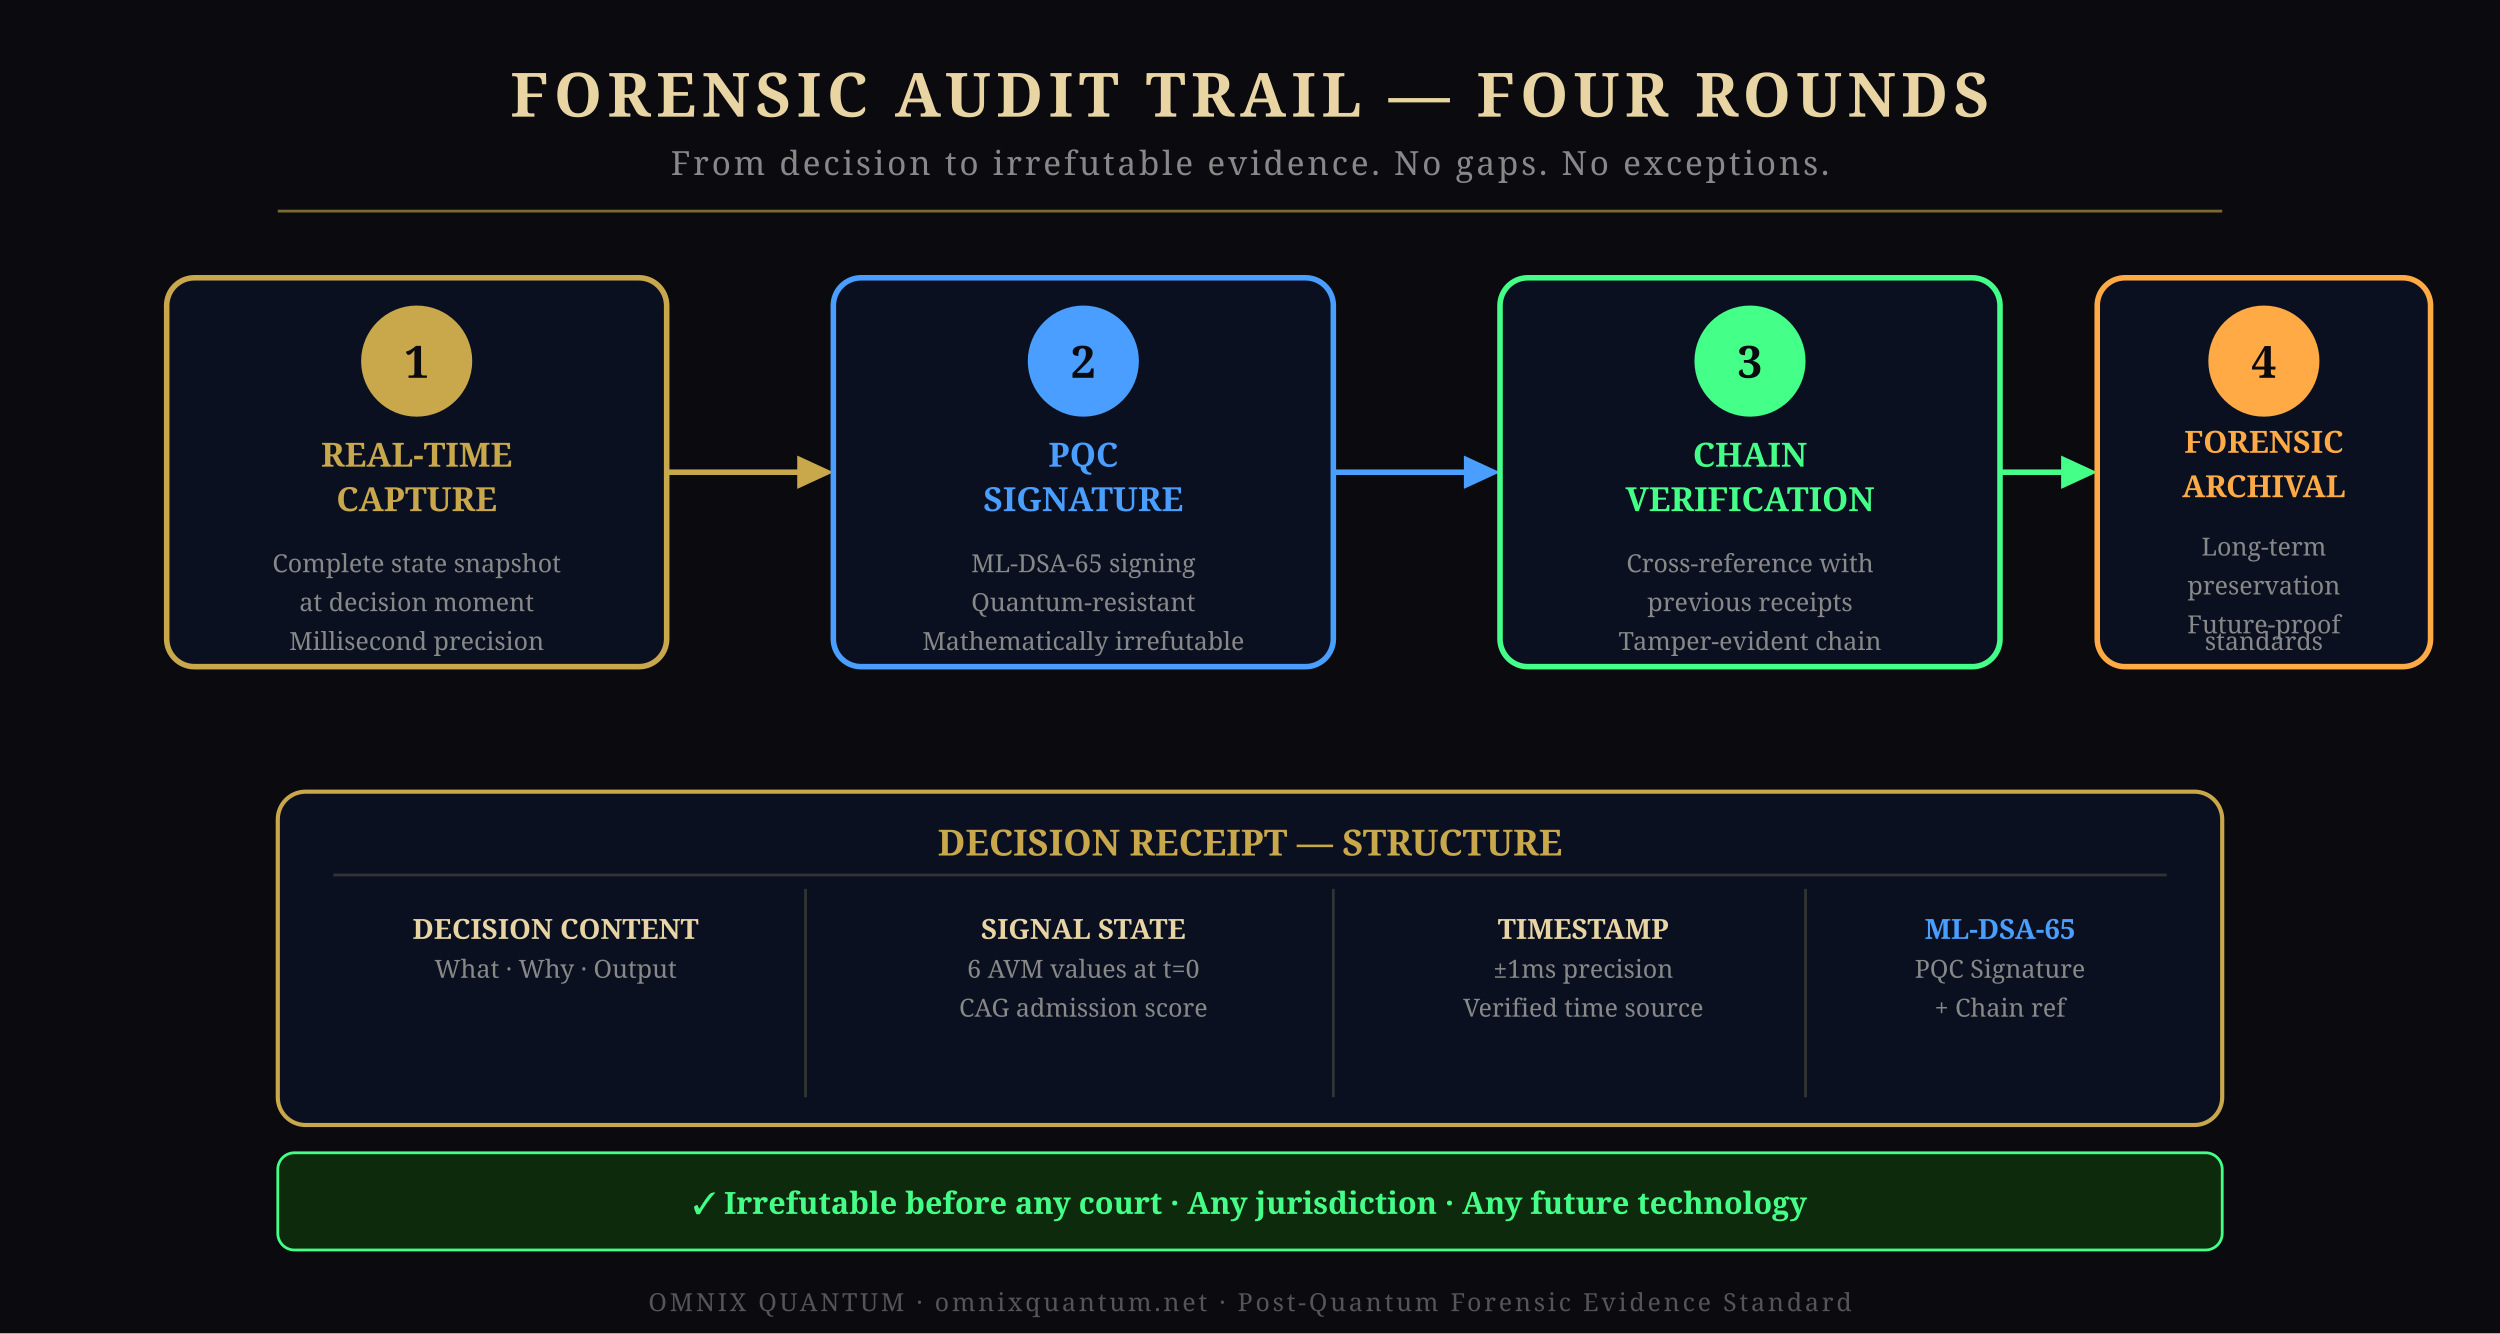
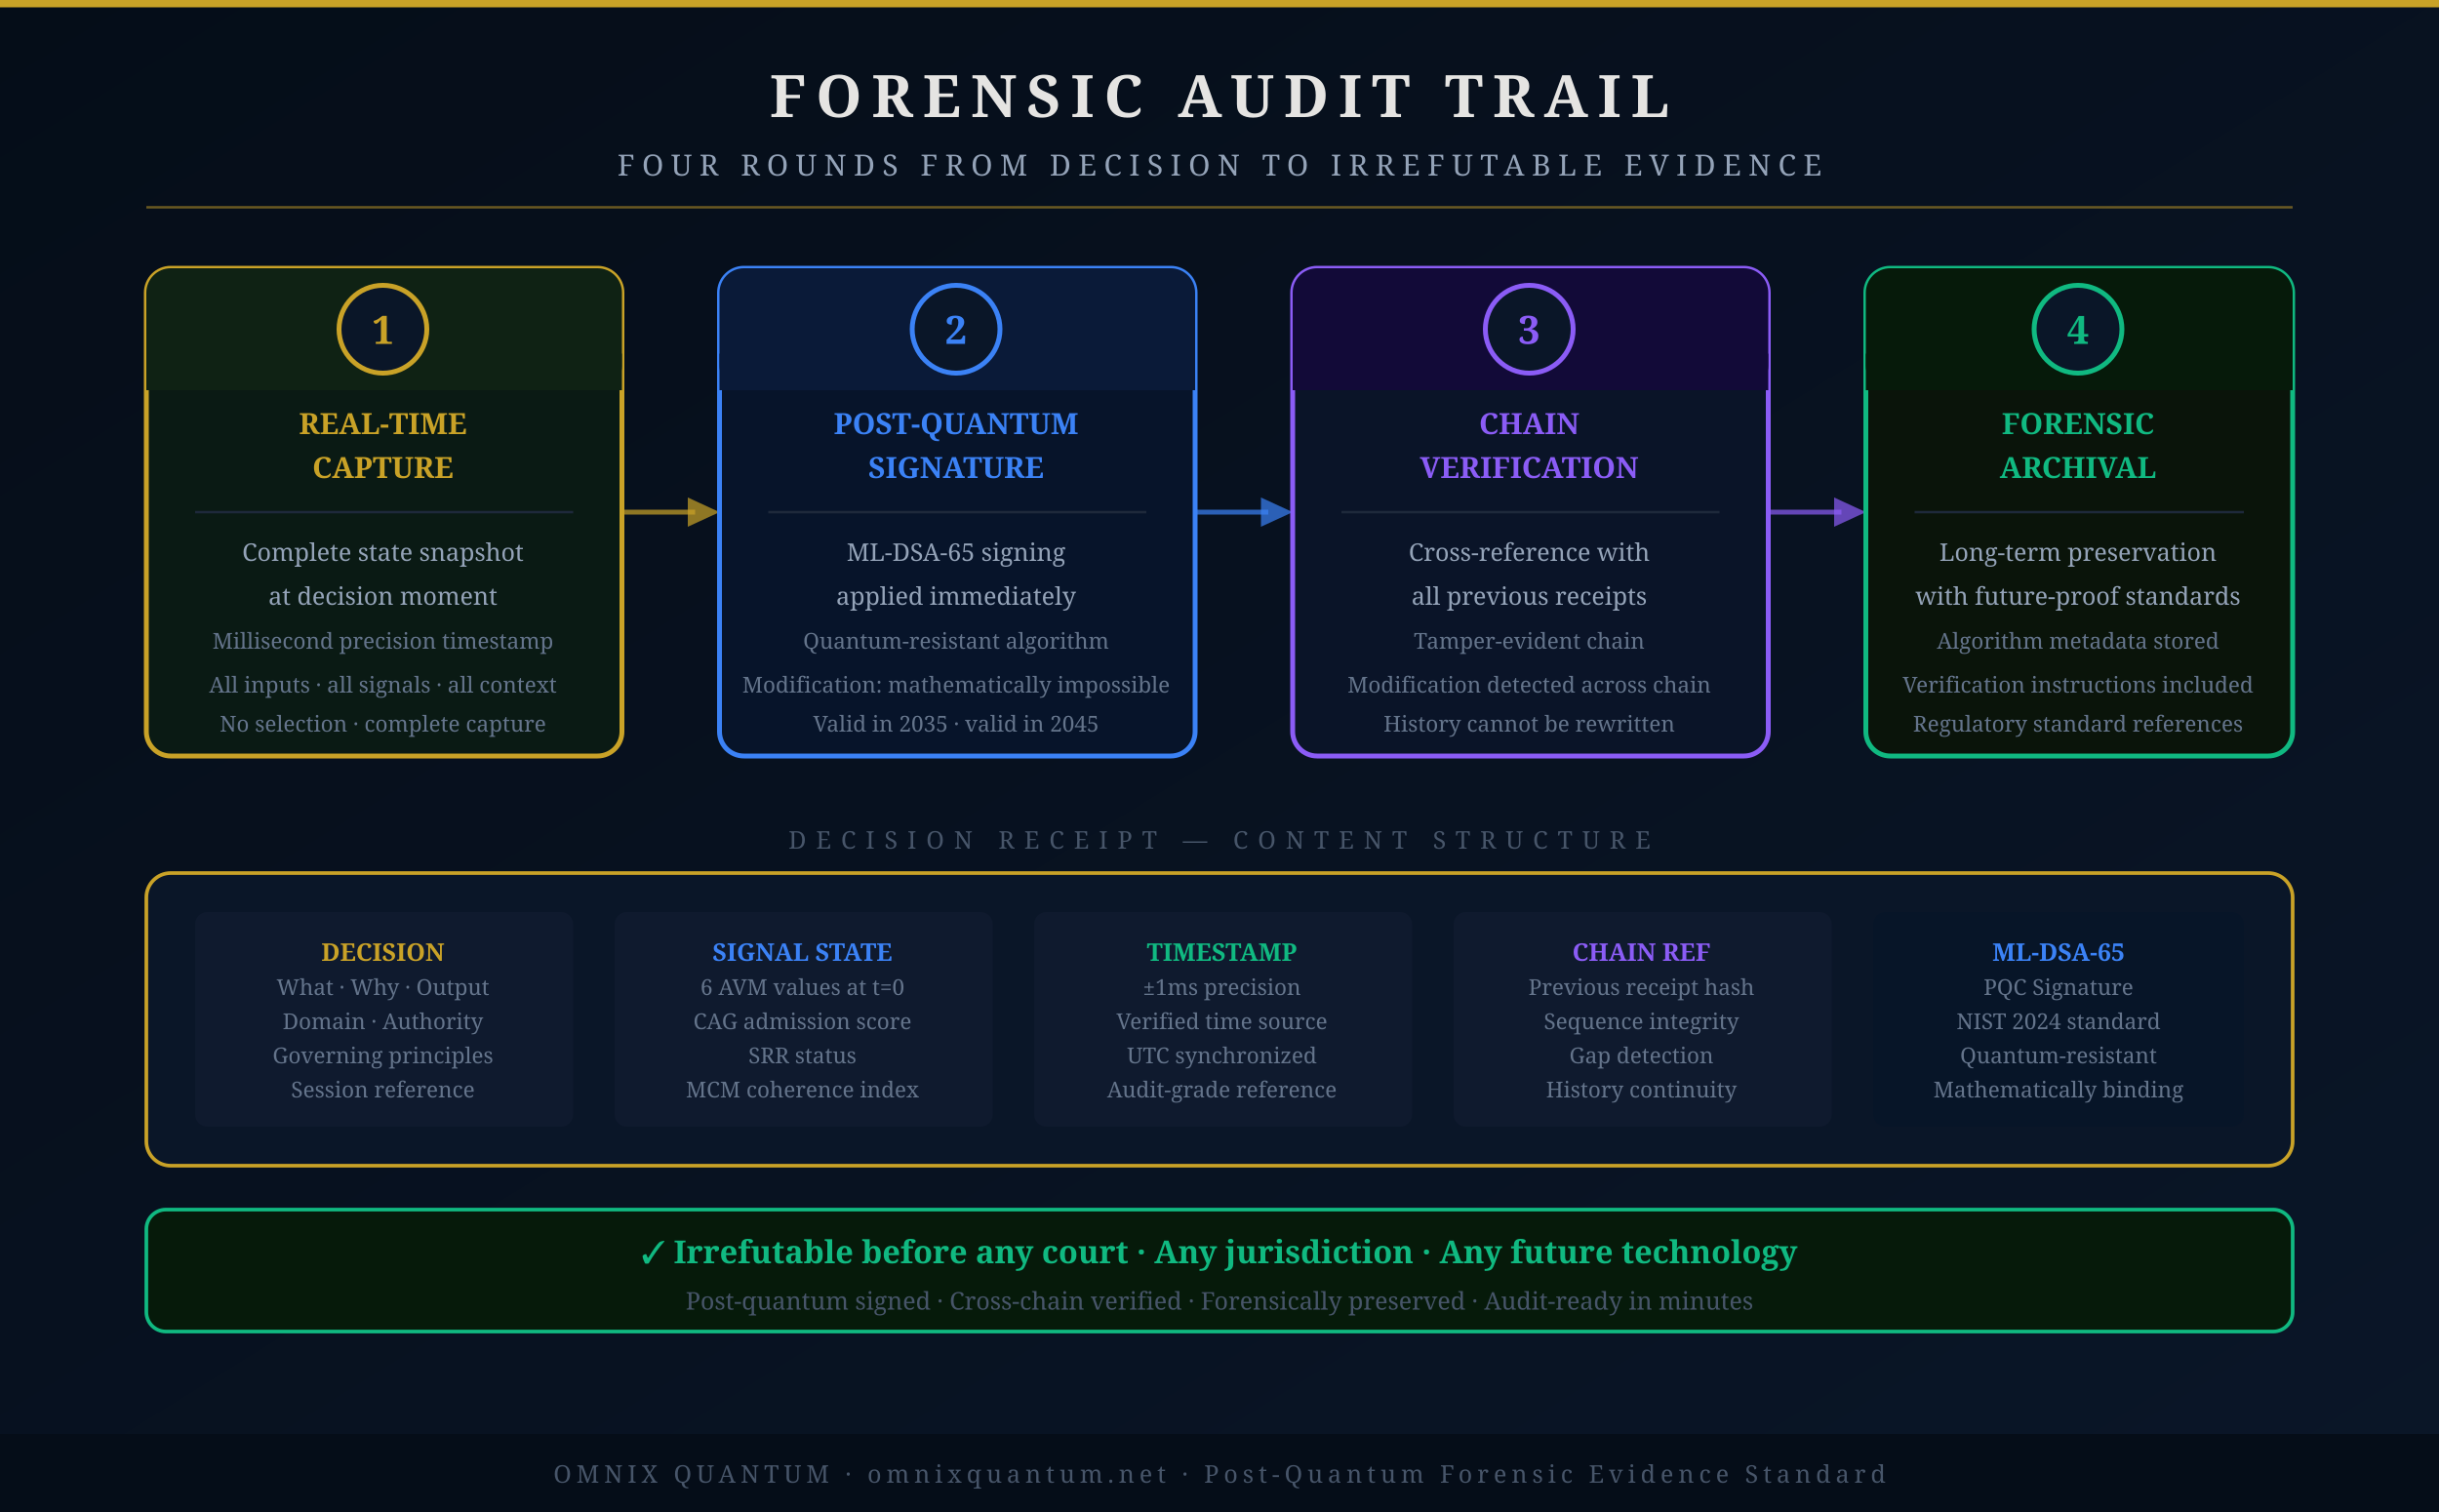
- <svg xmlns="http://www.w3.org/2000/svg" viewBox="0 0 900 480" font-family="Georgia, serif">
-   <rect width="900" height="480" fill="#0a0a0f" />
-   <text x="450" y="42" text-anchor="middle" fill="#e8d5a3" font-size="22" font-weight="bold" letter-spacing="2">FORENSIC AUDIT TRAIL — FOUR ROUNDS</text>
-   <text x="450" y="63" text-anchor="middle" fill="#888" font-size="12" letter-spacing="1">From decision to irrefutable evidence. No gaps. No exceptions.</text>
-   <line x1="100" y1="76" x2="800" y2="76" stroke="#c9a84c" stroke-width="1" opacity="0.6" />
-   <rect x="60" y="100" width="180" height="140" rx="10" fill="#0a1020" stroke="#c9a84c" stroke-width="2" />
-   <circle cx="150" cy="130" r="20" fill="#c9a84c" />
-   <text x="150" y="136" text-anchor="middle" fill="#0a0a0f" font-size="16" font-weight="bold">1</text>
-   <text x="150" y="168" text-anchor="middle" fill="#c9a84c" font-size="12" font-weight="bold">REAL-TIME</text>
-   <text x="150" y="184" text-anchor="middle" fill="#c9a84c" font-size="12" font-weight="bold">CAPTURE</text>
-   <text x="150" y="206" text-anchor="middle" fill="#888" font-size="9">Complete state snapshot</text>
-   <text x="150" y="220" text-anchor="middle" fill="#888" font-size="9">at decision moment</text>
-   <text x="150" y="234" text-anchor="middle" fill="#888" font-size="9">Millisecond precision</text>
-   <line x1="240" y1="170" x2="290" y2="170" stroke="#c9a84c" stroke-width="2" />
-   <polygon points="287,164 300,170 287,176" fill="#c9a84c" />
-   <rect x="300" y="100" width="180" height="140" rx="10" fill="#0a1020" stroke="#4a9eff" stroke-width="2" />
-   <circle cx="390" cy="130" r="20" fill="#4a9eff" />
-   <text x="390" y="136" text-anchor="middle" fill="#0a0a0f" font-size="16" font-weight="bold">2</text>
-   <text x="390" y="168" text-anchor="middle" fill="#4a9eff" font-size="12" font-weight="bold">PQC</text>
-   <text x="390" y="184" text-anchor="middle" fill="#4a9eff" font-size="12" font-weight="bold">SIGNATURE</text>
-   <text x="390" y="206" text-anchor="middle" fill="#888" font-size="9">ML-DSA-65 signing</text>
-   <text x="390" y="220" text-anchor="middle" fill="#888" font-size="9">Quantum-resistant</text>
-   <text x="390" y="234" text-anchor="middle" fill="#888" font-size="9">Mathematically irrefutable</text>
-   <line x1="480" y1="170" x2="530" y2="170" stroke="#4a9eff" stroke-width="2" />
-   <polygon points="527,164 540,170 527,176" fill="#4a9eff" />
-   <rect x="540" y="100" width="180" height="140" rx="10" fill="#0a1020" stroke="#44ff88" stroke-width="2" />
-   <circle cx="630" cy="130" r="20" fill="#44ff88" />
-   <text x="630" y="136" text-anchor="middle" fill="#0a0a0f" font-size="16" font-weight="bold">3</text>
-   <text x="630" y="168" text-anchor="middle" fill="#44ff88" font-size="12" font-weight="bold">CHAIN</text>
-   <text x="630" y="184" text-anchor="middle" fill="#44ff88" font-size="12" font-weight="bold">VERIFICATION</text>
-   <text x="630" y="206" text-anchor="middle" fill="#888" font-size="9">Cross-reference with</text>
-   <text x="630" y="220" text-anchor="middle" fill="#888" font-size="9">previous receipts</text>
-   <text x="630" y="234" text-anchor="middle" fill="#888" font-size="9">Tamper-evident chain</text>
-   <line x1="720" y1="170" x2="745" y2="170" stroke="#44ff88" stroke-width="2" />
-   <polygon points="742,164 755,170 742,176" fill="#44ff88" />
-   <rect x="755" y="100" width="120" height="140" rx="10" fill="#0a1020" stroke="#ffaa44" stroke-width="2" />
-   <circle cx="815" cy="130" r="20" fill="#ffaa44" />
-   <text x="815" y="136" text-anchor="middle" fill="#0a0a0f" font-size="16" font-weight="bold">4</text>
-   <text x="815" y="163" text-anchor="middle" fill="#ffaa44" font-size="11" font-weight="bold">FORENSIC</text>
-   <text x="815" y="179" text-anchor="middle" fill="#ffaa44" font-size="11" font-weight="bold">ARCHIVAL</text>
-   <text x="815" y="200" text-anchor="middle" fill="#888" font-size="9">Long-term</text>
-   <text x="815" y="214" text-anchor="middle" fill="#888" font-size="9">preservation</text>
-   <text x="815" y="228" text-anchor="middle" fill="#888" font-size="9">Future-proof</text>
-   <text x="815" y="234" text-anchor="middle" fill="#888" font-size="9">standards</text>
-   <rect x="100" y="285" width="700" height="120" rx="10" fill="#0a1020" stroke="#c9a84c" stroke-width="1.5" />
-   <text x="450" y="308" text-anchor="middle" fill="#c9a84c" font-size="13" font-weight="bold">DECISION RECEIPT — STRUCTURE</text>
-   <line x1="120" y1="315" x2="780" y2="315" stroke="#333" stroke-width="1" />
-   <text x="200" y="338" text-anchor="middle" fill="#e8d5a3" font-size="10" font-weight="bold">DECISION CONTENT</text>
-   <text x="200" y="352" text-anchor="middle" fill="#888" font-size="9">What · Why · Output</text>
-   <line x1="290" y1="320" x2="290" y2="395" stroke="#333" stroke-width="1" />
-   <text x="390" y="338" text-anchor="middle" fill="#e8d5a3" font-size="10" font-weight="bold">SIGNAL STATE</text>
-   <text x="390" y="352" text-anchor="middle" fill="#888" font-size="9">6 AVM values at t=0</text>
-   <text x="390" y="366" text-anchor="middle" fill="#888" font-size="9">CAG admission score</text>
-   <line x1="480" y1="320" x2="480" y2="395" stroke="#333" stroke-width="1" />
-   <text x="570" y="338" text-anchor="middle" fill="#e8d5a3" font-size="10" font-weight="bold">TIMESTAMP</text>
-   <text x="570" y="352" text-anchor="middle" fill="#888" font-size="9">±1ms precision</text>
-   <text x="570" y="366" text-anchor="middle" fill="#888" font-size="9">Verified time source</text>
-   <line x1="650" y1="320" x2="650" y2="395" stroke="#333" stroke-width="1" />
-   <text x="720" y="338" text-anchor="middle" fill="#4a9eff" font-size="10" font-weight="bold">ML-DSA-65</text>
-   <text x="720" y="352" text-anchor="middle" fill="#888" font-size="9">PQC Signature</text>
-   <text x="720" y="366" text-anchor="middle" fill="#888" font-size="9">+ Chain ref</text>
-   <rect x="100" y="415" width="700" height="35" rx="6" fill="#0d2a0d" stroke="#44ff88" stroke-width="1" />
-   <text x="450" y="437" text-anchor="middle" fill="#44ff88" font-size="11" font-weight="bold">✓ Irrefutable before any court · Any jurisdiction · Any future technology</text>
-   <text x="450" y="472" text-anchor="middle" fill="#555" font-size="9" letter-spacing="1">OMNIX QUANTUM · omnixquantum.net · Post-Quantum Forensic Evidence Standard</text>
+ <svg xmlns="http://www.w3.org/2000/svg" viewBox="0 0 1000 620" font-family="'Georgia', serif">
+   <defs>
+     <linearGradient id="bg5" x1="0%" y1="0%" x2="100%" y2="100%">
+       <stop offset="0%" style="stop-color:#050D18" />
+       <stop offset="100%" style="stop-color:#0A1628" />
+     </linearGradient>
+   </defs>
+   <rect width="1000" height="620" fill="url(#bg5)" />
+   <rect x="0" y="0" width="1000" height="3" fill="#C9A227" />
+   <text x="500" y="48" text-anchor="middle" fill="#E5E4E2" font-size="24" font-weight="bold" letter-spacing="4">FORENSIC AUDIT TRAIL</text>
+   <text x="500" y="72" text-anchor="middle" fill="#94A3B8" font-size="12" letter-spacing="3">FOUR ROUNDS FROM DECISION TO IRREFUTABLE EVIDENCE</text>
+   <line x1="60" y1="85" x2="940" y2="85" stroke="#C9A227" stroke-width="1" opacity="0.5" />
+   <rect x="60" y="110" width="195" height="200" rx="10" fill="#0A1A14" stroke="#C9A227" stroke-width="2" />
+   <rect x="60" y="110" width="195" height="50" rx="10" fill="#0F2214" />
+   <rect x="60" y="145" width="195" height="15" fill="#0F2214" />
+   <circle cx="157" cy="135" r="18" fill="#0A1628" stroke="#C9A227" stroke-width="2" />
+   <text x="157" y="141" text-anchor="middle" fill="#C9A227" font-size="16" font-weight="bold">1</text>
+   <text x="157" y="178" text-anchor="middle" fill="#C9A227" font-size="12" font-weight="bold">REAL-TIME</text>
+   <text x="157" y="196" text-anchor="middle" fill="#C9A227" font-size="12" font-weight="bold">CAPTURE</text>
+   <line x1="80" y1="210" x2="235" y2="210" stroke="#1E293B" stroke-width="1" />
+   <text x="157" y="230" text-anchor="middle" fill="#94A3B8" font-size="10">Complete state snapshot</text>
+   <text x="157" y="248" text-anchor="middle" fill="#94A3B8" font-size="10">at decision moment</text>
+   <text x="157" y="266" text-anchor="middle" fill="#64748B" font-size="9">Millisecond precision timestamp</text>
+   <text x="157" y="284" text-anchor="middle" fill="#64748B" font-size="9">All inputs · all signals · all context</text>
+   <text x="157" y="300" text-anchor="middle" fill="#64748B" font-size="9">No selection · complete capture</text>
+   <line x1="255" y1="210" x2="285" y2="210" stroke="#C9A227" stroke-width="2" opacity="0.7" />
+   <polygon points="282,204 295,210 282,216" fill="#C9A227" opacity="0.7" />
+   <rect x="295" y="110" width="195" height="200" rx="10" fill="#07142A" stroke="#3B82F6" stroke-width="2" />
+   <rect x="295" y="110" width="195" height="50" rx="10" fill="#0A1A38" />
+   <rect x="295" y="145" width="195" height="15" fill="#0A1A38" />
+   <circle cx="392" cy="135" r="18" fill="#0A1628" stroke="#3B82F6" stroke-width="2" />
+   <text x="392" y="141" text-anchor="middle" fill="#3B82F6" font-size="16" font-weight="bold">2</text>
+   <text x="392" y="178" text-anchor="middle" fill="#3B82F6" font-size="12" font-weight="bold">POST-QUANTUM</text>
+   <text x="392" y="196" text-anchor="middle" fill="#3B82F6" font-size="12" font-weight="bold">SIGNATURE</text>
+   <line x1="315" y1="210" x2="470" y2="210" stroke="#1E293B" stroke-width="1" />
+   <text x="392" y="230" text-anchor="middle" fill="#94A3B8" font-size="10">ML-DSA-65 signing</text>
+   <text x="392" y="248" text-anchor="middle" fill="#94A3B8" font-size="10">applied immediately</text>
+   <text x="392" y="266" text-anchor="middle" fill="#64748B" font-size="9">Quantum-resistant algorithm</text>
+   <text x="392" y="284" text-anchor="middle" fill="#64748B" font-size="9">Modification: mathematically impossible</text>
+   <text x="392" y="300" text-anchor="middle" fill="#64748B" font-size="9">Valid in 2035 · valid in 2045</text>
+   <line x1="490" y1="210" x2="520" y2="210" stroke="#3B82F6" stroke-width="2" opacity="0.7" />
+   <polygon points="517,204 530,210 517,216" fill="#3B82F6" opacity="0.7" />
+   <rect x="530" y="110" width="195" height="200" rx="10" fill="#0A1428" stroke="#8B5CF6" stroke-width="2" />
+   <rect x="530" y="110" width="195" height="50" rx="10" fill="#120A38" />
+   <rect x="530" y="145" width="195" height="15" fill="#120A38" />
+   <circle cx="627" cy="135" r="18" fill="#0A1628" stroke="#8B5CF6" stroke-width="2" />
+   <text x="627" y="141" text-anchor="middle" fill="#8B5CF6" font-size="16" font-weight="bold">3</text>
+   <text x="627" y="178" text-anchor="middle" fill="#8B5CF6" font-size="12" font-weight="bold">CHAIN</text>
+   <text x="627" y="196" text-anchor="middle" fill="#8B5CF6" font-size="12" font-weight="bold">VERIFICATION</text>
+   <line x1="550" y1="210" x2="705" y2="210" stroke="#1E293B" stroke-width="1" />
+   <text x="627" y="230" text-anchor="middle" fill="#94A3B8" font-size="10">Cross-reference with</text>
+   <text x="627" y="248" text-anchor="middle" fill="#94A3B8" font-size="10">all previous receipts</text>
+   <text x="627" y="266" text-anchor="middle" fill="#64748B" font-size="9">Tamper-evident chain</text>
+   <text x="627" y="284" text-anchor="middle" fill="#64748B" font-size="9">Modification detected across chain</text>
+   <text x="627" y="300" text-anchor="middle" fill="#64748B" font-size="9">History cannot be rewritten</text>
+   <line x1="725" y1="210" x2="755" y2="210" stroke="#8B5CF6" stroke-width="2" opacity="0.7" />
+   <polygon points="752,204 765,210 752,216" fill="#8B5CF6" opacity="0.7" />
+   <rect x="765" y="110" width="175" height="200" rx="10" fill="#0A140A" stroke="#10B981" stroke-width="2" />
+   <rect x="765" y="110" width="175" height="50" rx="10" fill="#061A0A" />
+   <rect x="765" y="145" width="175" height="15" fill="#061A0A" />
+   <circle cx="852" cy="135" r="18" fill="#0A1628" stroke="#10B981" stroke-width="2" />
+   <text x="852" y="141" text-anchor="middle" fill="#10B981" font-size="16" font-weight="bold">4</text>
+   <text x="852" y="178" text-anchor="middle" fill="#10B981" font-size="12" font-weight="bold">FORENSIC</text>
+   <text x="852" y="196" text-anchor="middle" fill="#10B981" font-size="12" font-weight="bold">ARCHIVAL</text>
+   <line x1="785" y1="210" x2="920" y2="210" stroke="#1E293B" stroke-width="1" />
+   <text x="852" y="230" text-anchor="middle" fill="#94A3B8" font-size="10">Long-term preservation</text>
+   <text x="852" y="248" text-anchor="middle" fill="#94A3B8" font-size="10">with future-proof standards</text>
+   <text x="852" y="266" text-anchor="middle" fill="#64748B" font-size="9">Algorithm metadata stored</text>
+   <text x="852" y="284" text-anchor="middle" fill="#64748B" font-size="9">Verification instructions included</text>
+   <text x="852" y="300" text-anchor="middle" fill="#64748B" font-size="9">Regulatory standard references</text>
+   <text x="500" y="348" text-anchor="middle" fill="#475569" font-size="10" letter-spacing="4">DECISION RECEIPT — CONTENT STRUCTURE</text>
+   <rect x="60" y="358" width="880" height="120" rx="10" fill="#0A1628" stroke="#C9A227" stroke-width="1.5" />
+   <rect x="80" y="374" width="155" height="88" rx="5" fill="#0F1A2E" />
+   <text x="157" y="394" text-anchor="middle" fill="#C9A227" font-size="10" font-weight="bold">DECISION</text>
+   <text x="157" y="408" text-anchor="middle" fill="#64748B" font-size="9">What · Why · Output</text>
+   <text x="157" y="422" text-anchor="middle" fill="#64748B" font-size="9">Domain · Authority</text>
+   <text x="157" y="436" text-anchor="middle" fill="#64748B" font-size="9">Governing principles</text>
+   <text x="157" y="450" text-anchor="middle" fill="#64748B" font-size="9">Session reference</text>
+   <rect x="252" y="374" width="155" height="88" rx="5" fill="#0F1A2E" />
+   <text x="329" y="394" text-anchor="middle" fill="#3B82F6" font-size="10" font-weight="bold">SIGNAL STATE</text>
+   <text x="329" y="408" text-anchor="middle" fill="#64748B" font-size="9">6 AVM values at t=0</text>
+   <text x="329" y="422" text-anchor="middle" fill="#64748B" font-size="9">CAG admission score</text>
+   <text x="329" y="436" text-anchor="middle" fill="#64748B" font-size="9">SRR status</text>
+   <text x="329" y="450" text-anchor="middle" fill="#64748B" font-size="9">MCM coherence index</text>
+   <rect x="424" y="374" width="155" height="88" rx="5" fill="#0F1A2E" />
+   <text x="501" y="394" text-anchor="middle" fill="#10B981" font-size="10" font-weight="bold">TIMESTAMP</text>
+   <text x="501" y="408" text-anchor="middle" fill="#64748B" font-size="9">±1ms precision</text>
+   <text x="501" y="422" text-anchor="middle" fill="#64748B" font-size="9">Verified time source</text>
+   <text x="501" y="436" text-anchor="middle" fill="#64748B" font-size="9">UTC synchronized</text>
+   <text x="501" y="450" text-anchor="middle" fill="#64748B" font-size="9">Audit-grade reference</text>
+   <rect x="596" y="374" width="155" height="88" rx="5" fill="#0F1A2E" />
+   <text x="673" y="394" text-anchor="middle" fill="#8B5CF6" font-size="10" font-weight="bold">CHAIN REF</text>
+   <text x="673" y="408" text-anchor="middle" fill="#64748B" font-size="9">Previous receipt hash</text>
+   <text x="673" y="422" text-anchor="middle" fill="#64748B" font-size="9">Sequence integrity</text>
+   <text x="673" y="436" text-anchor="middle" fill="#64748B" font-size="9">Gap detection</text>
+   <text x="673" y="450" text-anchor="middle" fill="#64748B" font-size="9">History continuity</text>
+   <rect x="768" y="374" width="152" height="88" rx="5" fill="#071528" />
+   <text x="844" y="394" text-anchor="middle" fill="#3B82F6" font-size="10" font-weight="bold">ML-DSA-65</text>
+   <text x="844" y="408" text-anchor="middle" fill="#64748B" font-size="9">PQC Signature</text>
+   <text x="844" y="422" text-anchor="middle" fill="#64748B" font-size="9">NIST 2024 standard</text>
+   <text x="844" y="436" text-anchor="middle" fill="#64748B" font-size="9">Quantum-resistant</text>
+   <text x="844" y="450" text-anchor="middle" fill="#64748B" font-size="9">Mathematically binding</text>
+   <rect x="60" y="496" width="880" height="50" rx="8" fill="#061A0A" stroke="#10B981" stroke-width="1.5" />
+   <text x="500" y="518" text-anchor="middle" fill="#10B981" font-size="13" font-weight="bold">✓  Irrefutable before any court · Any jurisdiction · Any future technology</text>
+   <text x="500" y="537" text-anchor="middle" fill="#475569" font-size="10">Post-quantum signed · Cross-chain verified · Forensically preserved · Audit-ready in minutes</text>
+   <rect x="0" y="588" width="1000" height="32" fill="#050D18" />
+   <text x="500" y="608" text-anchor="middle" fill="#475569" font-size="10" letter-spacing="2">OMNIX QUANTUM  ·  omnixquantum.net  ·  Post-Quantum Forensic Evidence Standard</text>
</svg>
